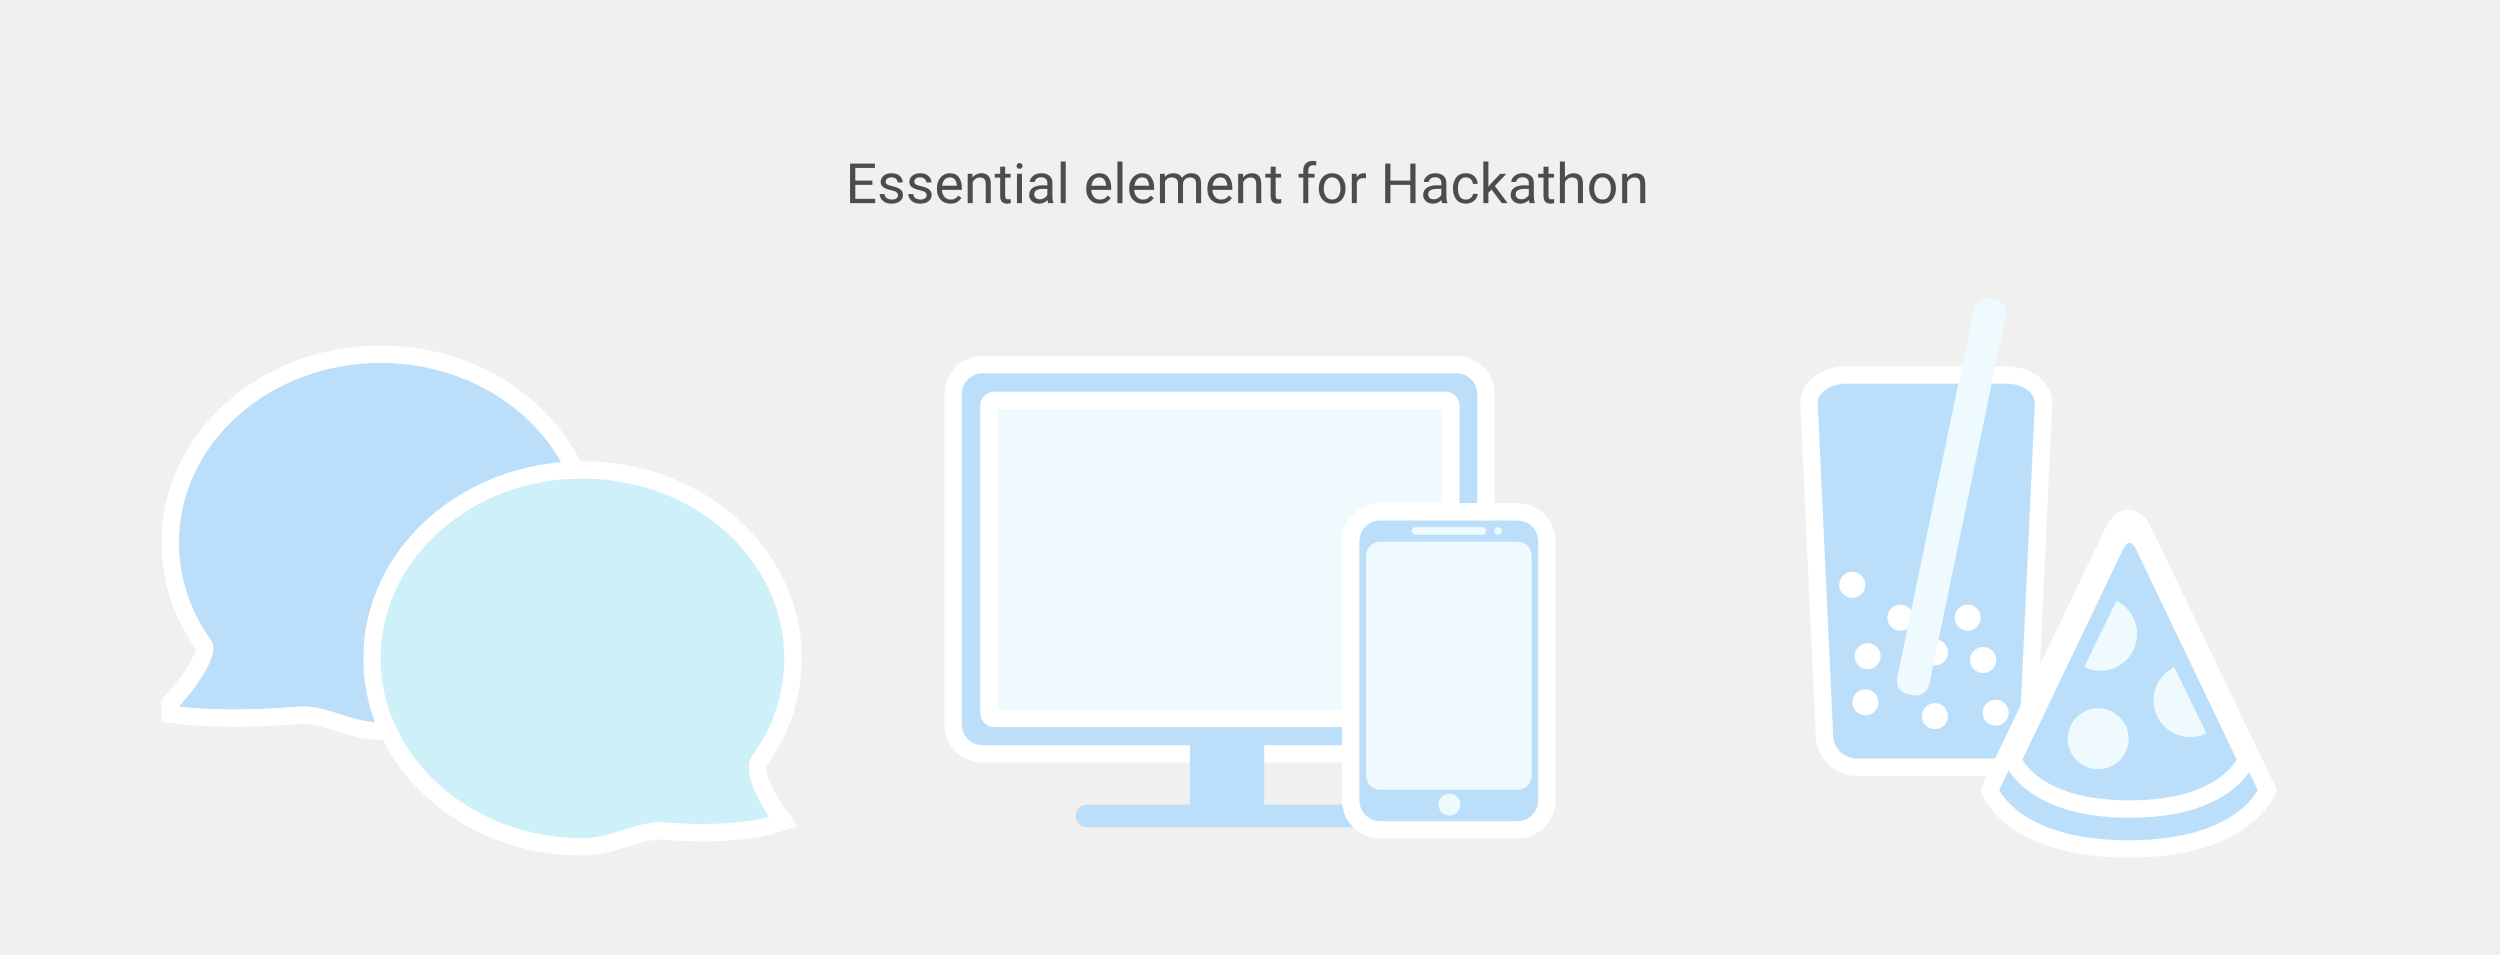
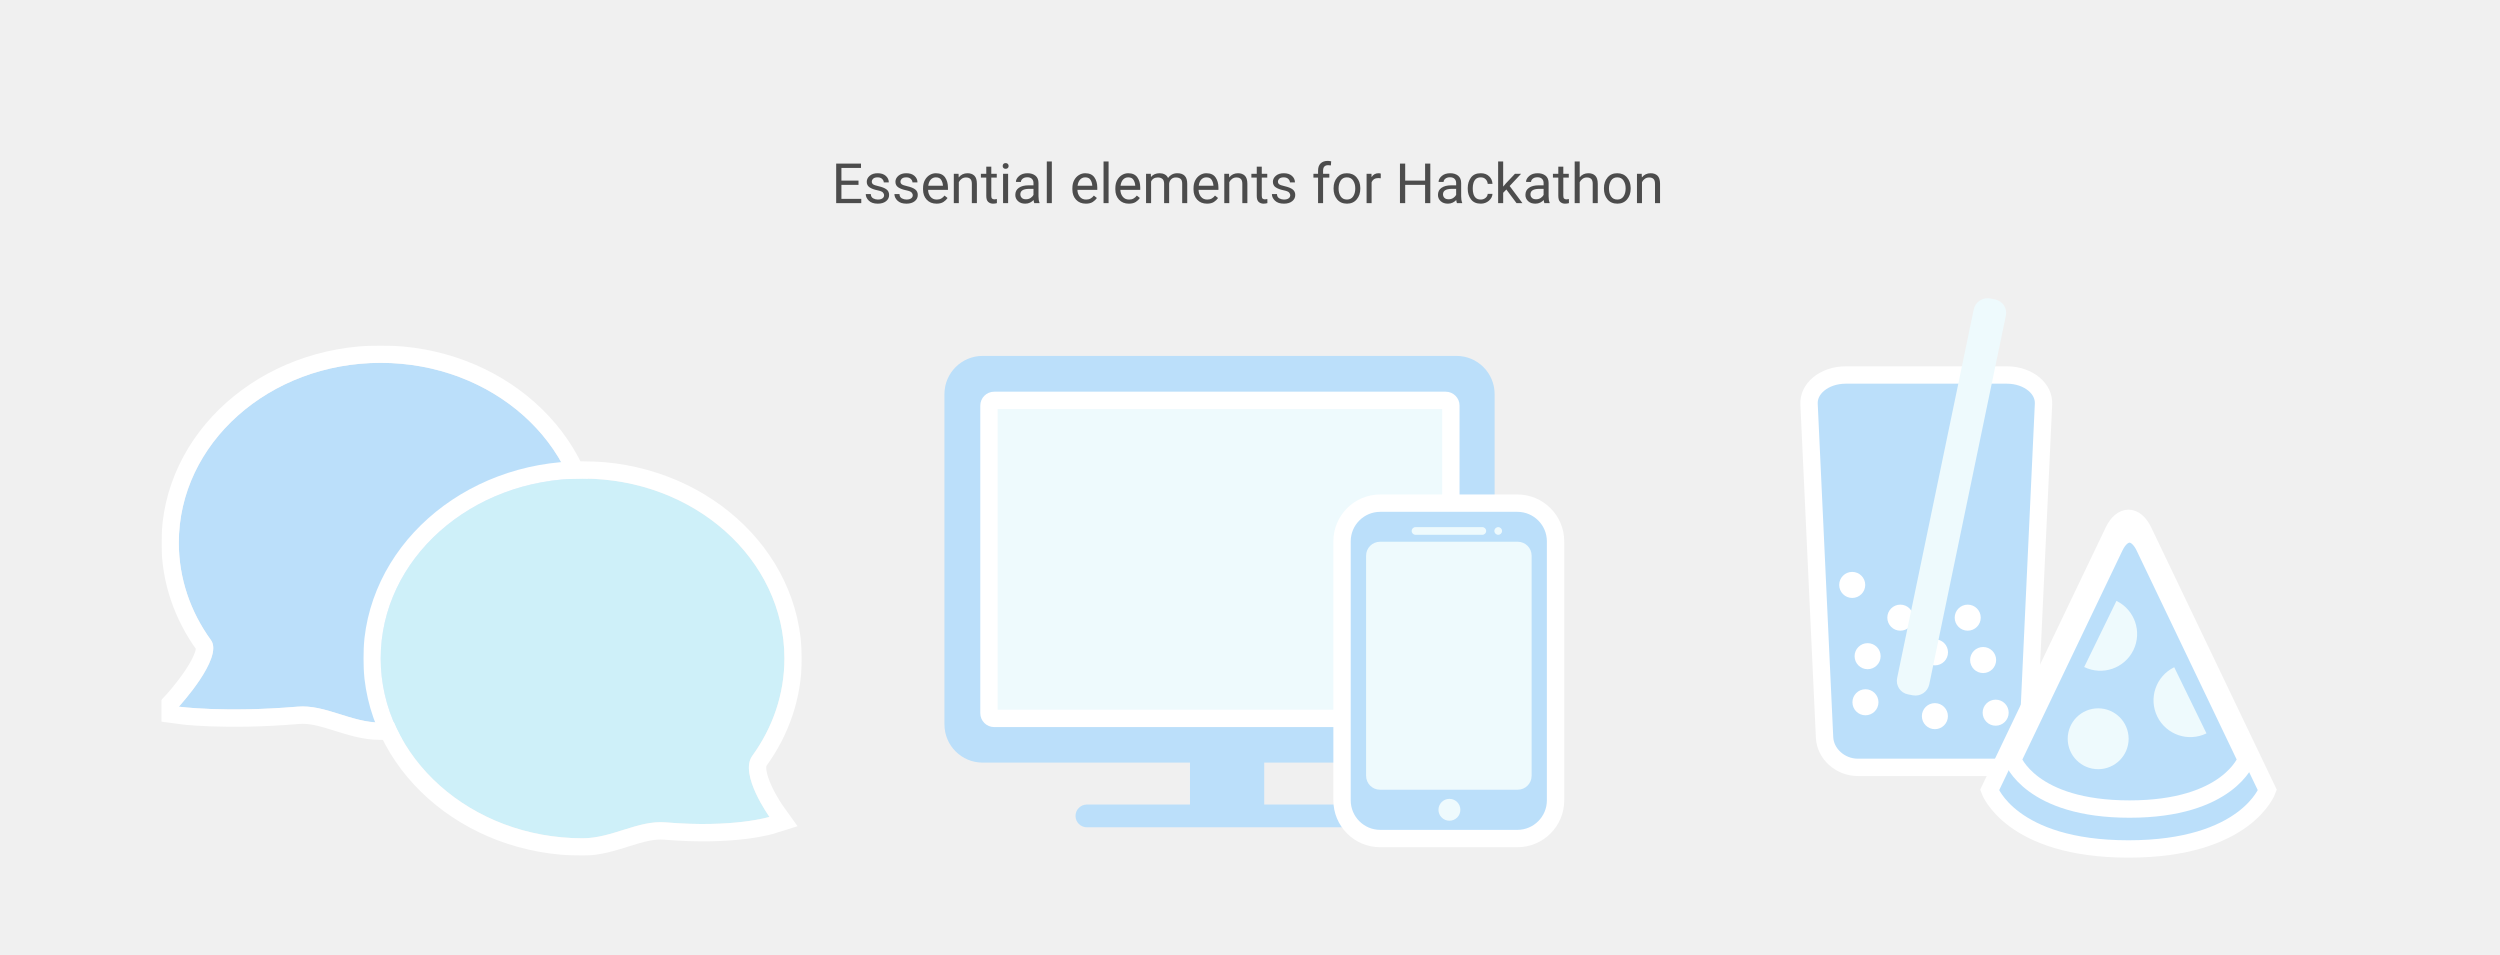
<svg xmlns="http://www.w3.org/2000/svg" xmlns:xlink="http://www.w3.org/1999/xlink" width="1440px" height="550px" viewBox="0 0 1440 550" version="1.1">
  <defs>
    <path d="M116.278,207.204 C180.497,207.204 232.556,160.82 232.556,103.602 C232.556,46.384 180.497,0 116.278,0 C52.059,0 2.84217094e-14,46.384 2.84217094e-14,103.602 C2.84217094e-14,124.279 6.799,143.541 18.513,159.711 C25.894,169.9 6.51329892e-14,198.041 6.51329892e-14,198.041 C6.51329892e-14,198.041 26.167,201.608 68.399,198.041 C84.353,196.694 99.21,207.204 116.278,207.204 Z" id="path-1" />
    <mask id="mask-2" maskContentUnits="userSpaceOnUse" maskUnits="objectBoundingBox" x="-10" y="-10" width="252.556" height="227.204">
      <rect x="-10" y="-10" width="252.556" height="227.204" fill="white" />
      <use xlink:href="#path-1" fill="black" />
    </mask>
    <path d="M232.554,273.852 C296.773,273.852 348.832,227.468 348.832,170.251 C348.832,113.033 296.773,66.649 232.554,66.649 C168.335,66.649 116.276,113.033 116.276,170.251 C116.276,190.928 123.074,210.19 134.789,226.36 C142.507,237.014 124.893,261.515 124.893,261.515 C124.893,261.515 145.467,268.001 184.674,264.69 C200.629,263.342 215.485,273.852 232.554,273.852 Z" id="path-3" />
    <mask id="mask-4" maskContentUnits="userSpaceOnUse" maskUnits="objectBoundingBox" x="-10" y="-10" width="252.556" height="227.204">
      <rect x="106.276" y="56.649" width="252.556" height="227.204" fill="white" />
      <use xlink:href="#path-3" fill="black" />
    </mask>
-     <rect id="path-5" x="0" y="0" width="316.903" height="234.268" rx="22" />
-     <mask id="mask-6" maskContentUnits="userSpaceOnUse" maskUnits="objectBoundingBox" x="0" y="0" width="316.903" height="234.268" fill="white">
+     <rect id="path-5" x="20.645" y="20.614" width="276.055" height="193.186" rx="8" />
+     <mask id="mask-6" maskContentUnits="userSpaceOnUse" maskUnits="objectBoundingBox" x="0" y="0" width="276.055" height="193.186" fill="white">
      <use xlink:href="#path-5" />
    </mask>
-     <rect id="path-7" x="20.645" y="20.614" width="276.055" height="193.186" rx="8" />
-     <mask id="mask-8" maskContentUnits="userSpaceOnUse" maskUnits="objectBoundingBox" x="0" y="0" width="276.055" height="193.186" fill="white">
+     <path d="M0.02,63.99 C-0.546,51.845 11.174,42 26.188,42 L118.888,42 C133.906,42 145.622,51.84 145.056,63.99 L136.121,256.01 C135.555,268.155 124.739,278 111.966,278 L33.11,278 C20.335,278 9.521,268.16 8.955,256.01 L0.02,63.99 Z" id="path-7" />
+     <mask id="mask-8" maskContentUnits="userSpaceOnUse" maskUnits="objectBoundingBox" x="0" y="0" width="145.076" height="236" fill="white">
      <use xlink:href="#path-7" />
-     </mask>
-     <rect id="path-9" x="229.014" y="84.814" width="122.986" height="193.186" rx="22" />
-     <mask id="mask-10" maskContentUnits="userSpaceOnUse" maskUnits="objectBoundingBox" x="0" y="0" width="122.986" height="193.186" fill="white">
-       <use xlink:href="#path-9" />
-     </mask>
-     <path d="M0.02,63.99 C-0.546,51.845 11.174,42 26.188,42 L118.888,42 C133.906,42 145.622,51.84 145.056,63.99 L136.121,256.01 C135.555,268.155 124.739,278 111.966,278 L33.11,278 C20.335,278 9.521,268.16 8.955,256.01 L0.02,63.99 Z" id="path-11" />
-     <mask id="mask-12" maskContentUnits="userSpaceOnUse" maskUnits="objectBoundingBox" x="0" y="0" width="145.076" height="236" fill="white">
-       <use xlink:href="#path-11" />
    </mask>
  </defs>
  <g id="Page-1" stroke="none" stroke-width="1" fill="none" fill-rule="evenodd">
    <g id="Artboard-3">
      <g id="Group" transform="translate(103, 209)">
        <g id="Oval-9">
          <use fill="#BBDFFA" fill-rule="evenodd" xlink:href="#path-1" />
          <use stroke="#FFFFFF" mask="url(#mask-2)" stroke-width="20" xlink:href="#path-1" />
        </g>
        <g id="Oval-9-Copy" transform="translate(232.5539, 170.2505) scale(-1, 1) translate(-232.5539, -170.2505) ">
          <use fill="#CEF0F9" fill-rule="evenodd" xlink:href="#path-3" />
          <use stroke="#FFFFFF" mask="url(#mask-4)" stroke-width="20" xlink:href="#path-3" />
        </g>
      </g>
      <g id="Group" transform="translate(544, 205)">
        <rect id="Rectangle-2" fill="#BBDFFA" x="75.502" y="258.416" width="174.747" height="13.105" rx="6.552" />
-         <use id="Rectangle-19-Copy" stroke="#FFFFFF" mask="url(#mask-6)" stroke-width="20" fill="#BBDFFA" xlink:href="#path-5" />
-         <use id="Rectangle-19-Copy-2" stroke="#FFFFFF" mask="url(#mask-8)" stroke-width="20" fill="#EEFAFD" xlink:href="#path-7" />
+         <rect id="Rectangle-19-Copy" fill="#BBDFFA" x="0" y="0" width="316.903" height="234.268" rx="22" />
+         <use id="Rectangle-19-Copy-2" stroke="#FFFFFF" mask="url(#mask-6)" stroke-width="20" fill="#EEFAFD" xlink:href="#path-5" />
        <rect id="Rectangle" fill="#BBDFFA" x="141.419" y="222.93" width="42.765" height="41.965" />
-         <use id="Rectangle-19" stroke="#FFFFFF" mask="url(#mask-10)" stroke-width="20" fill="#BBDFFA" xlink:href="#path-9" />
+         <rect id="Rectangle-19" stroke="#FFFFFF" stroke-width="10" fill="#BBDFFA" x="229.014" y="84.814" width="122.986" height="193.186" rx="22" />
        <rect id="Rectangle-19" fill="#EEFAFD" x="242.876" y="107.048" width="95.336" height="142.828" rx="8" />
-         <ellipse id="Oval" fill="#EEFAFD" cx="290.865" cy="258.439" rx="6.309" ry="6.299" />
+         <ellipse id="Oval" fill="#EEFAFD" cx="290.865" cy="261.439" rx="6.309" ry="6.299" />
        <rect id="Rectangle-3" fill="#EEFAFD" x="269.124" y="98.628" width="42.912" height="4.417" rx="2.209" />
        <rect id="Rectangle-3-Copy" fill="#EEFAFD" x="316.756" y="98.628" width="4.424" height="4.417" rx="2.209" />
      </g>
      <g id="Group-4" transform="translate(1037, 169)">
        <g id="Group-3">
-           <use id="Rectangle-20" stroke="#FFFFFF" mask="url(#mask-12)" stroke-width="20" fill="#BBDFFA" xlink:href="#path-11" />
+           <use id="Rectangle-20" stroke="#FFFFFF" mask="url(#mask-8)" stroke-width="20" fill="#BBDFFA" xlink:href="#path-7" />
          <ellipse id="Oval-10-Copy-3" fill="#FFFFFF" cx="77.5" cy="243.503" rx="7.5" ry="7.503" />
          <ellipse id="Oval-10-Copy-11" fill="#FFFFFF" cx="112.5" cy="241.503" rx="7.5" ry="7.503" />
          <ellipse id="Oval-10-Copy-8" fill="#FFFFFF" cx="57.595" cy="186.773" rx="7.5" ry="7.503" />
          <ellipse id="Oval-10-Copy-4" fill="#FFFFFF" cx="38.745" cy="208.96" rx="7.5" ry="7.503" />
          <ellipse id="Oval-10-Copy-6" fill="#FFFFFF" cx="77.554" cy="206.741" rx="7.5" ry="7.503" />
          <ellipse id="Oval-10-Copy-9" fill="#FFFFFF" cx="96.405" cy="186.773" rx="7.5" ry="7.503" />
          <ellipse id="Oval-10-Copy-5" fill="#FFFFFF" cx="37.5" cy="235.503" rx="7.5" ry="7.503" />
          <ellipse id="Oval-10-Copy-10" fill="#FFFFFF" cx="29.874" cy="167.915" rx="7.5" ry="7.503" />
          <ellipse id="Oval-10-Copy-7" fill="#FFFFFF" cx="105.276" cy="211.178" rx="7.5" ry="7.503" />
          <path d="M79.03,8.775 C79.087,4.358 82.723,0.776 87.128,0.776 L89.99,0.776 C94.405,0.776 97.938,4.364 97.881,8.775 L95.089,225.648 C95.032,230.066 91.396,233.647 86.992,233.647 L84.13,233.647 C79.715,233.647 76.182,230.06 76.239,225.648 L79.03,8.775 Z" id="Rectangle-21" fill="#EEFAFD" transform="translate(87.05986, 117.2119) rotate(11) translate(-87.05986, -117.2119) " />
        </g>
        <g id="Group-2" transform="translate(109, 129)">
          <path d="M71.363,8.041 C76.133,-1.923 83.865,-1.926 88.637,8.041 L160,157.096 C160,157.096 147.879,191 80,191 C12.121,191 0,157.096 0,157.096 L71.363,8.041 Z" id="Triangle-9" stroke="#FFFFFF" stroke-width="10" fill="#BBDFFA" />
          <path d="M71.966,17.046 C76.738,7.08 84.477,7.085 89.246,17.046 L147.879,139.513 C147.879,139.513 137.686,168.023 80.606,168.023 C23.526,168.023 13.333,139.513 13.333,139.513 L71.966,17.046 Z" id="Triangle-9" stroke="#FFFFFF" stroke-width="10" fill="#BBDFFA" />
          <ellipse id="Oval-10" fill="#EEFAFD" cx="62.545" cy="127.527" rx="17.545" ry="17.527" />
          <path d="M62.71,93 C74.425,93 83.922,83.513 83.922,71.81 C83.922,60.107 74.425,50.62 62.71,50.62 L62.71,93 Z" id="Oval-10-Copy" fill="#EEFAFD" transform="translate(73.31629, 71.8102) rotate(26) translate(-73.31629, -71.8102) " />
          <path d="M95.498,131.217 C107.213,131.217 116.71,121.73 116.71,110.027 C116.71,98.324 107.213,88.837 95.498,88.837 L95.498,131.217 Z" id="Oval-10-Copy-2" fill="#EEFAFD" transform="translate(106.1042, 110.0271) scale(-1, 1) rotate(26) translate(-106.1042, -110.0271) " />
        </g>
      </g>
-       <text id="Essential-element-fo" font-family="Roboto-Medium, Roboto" font-size="32" font-weight="400" fill="#4C4C4C">
-         <tspan x="487" y="117">Essential element for Hackathon</tspan>
+       <text id="Essential-elements-f" font-family="Roboto-Medium, Roboto" font-size="32" font-weight="400" fill="#4C4C4C">
+         <tspan x="479" y="117">Essential elements for Hackathon</tspan>
      </text>
    </g>
  </g>
</svg>
